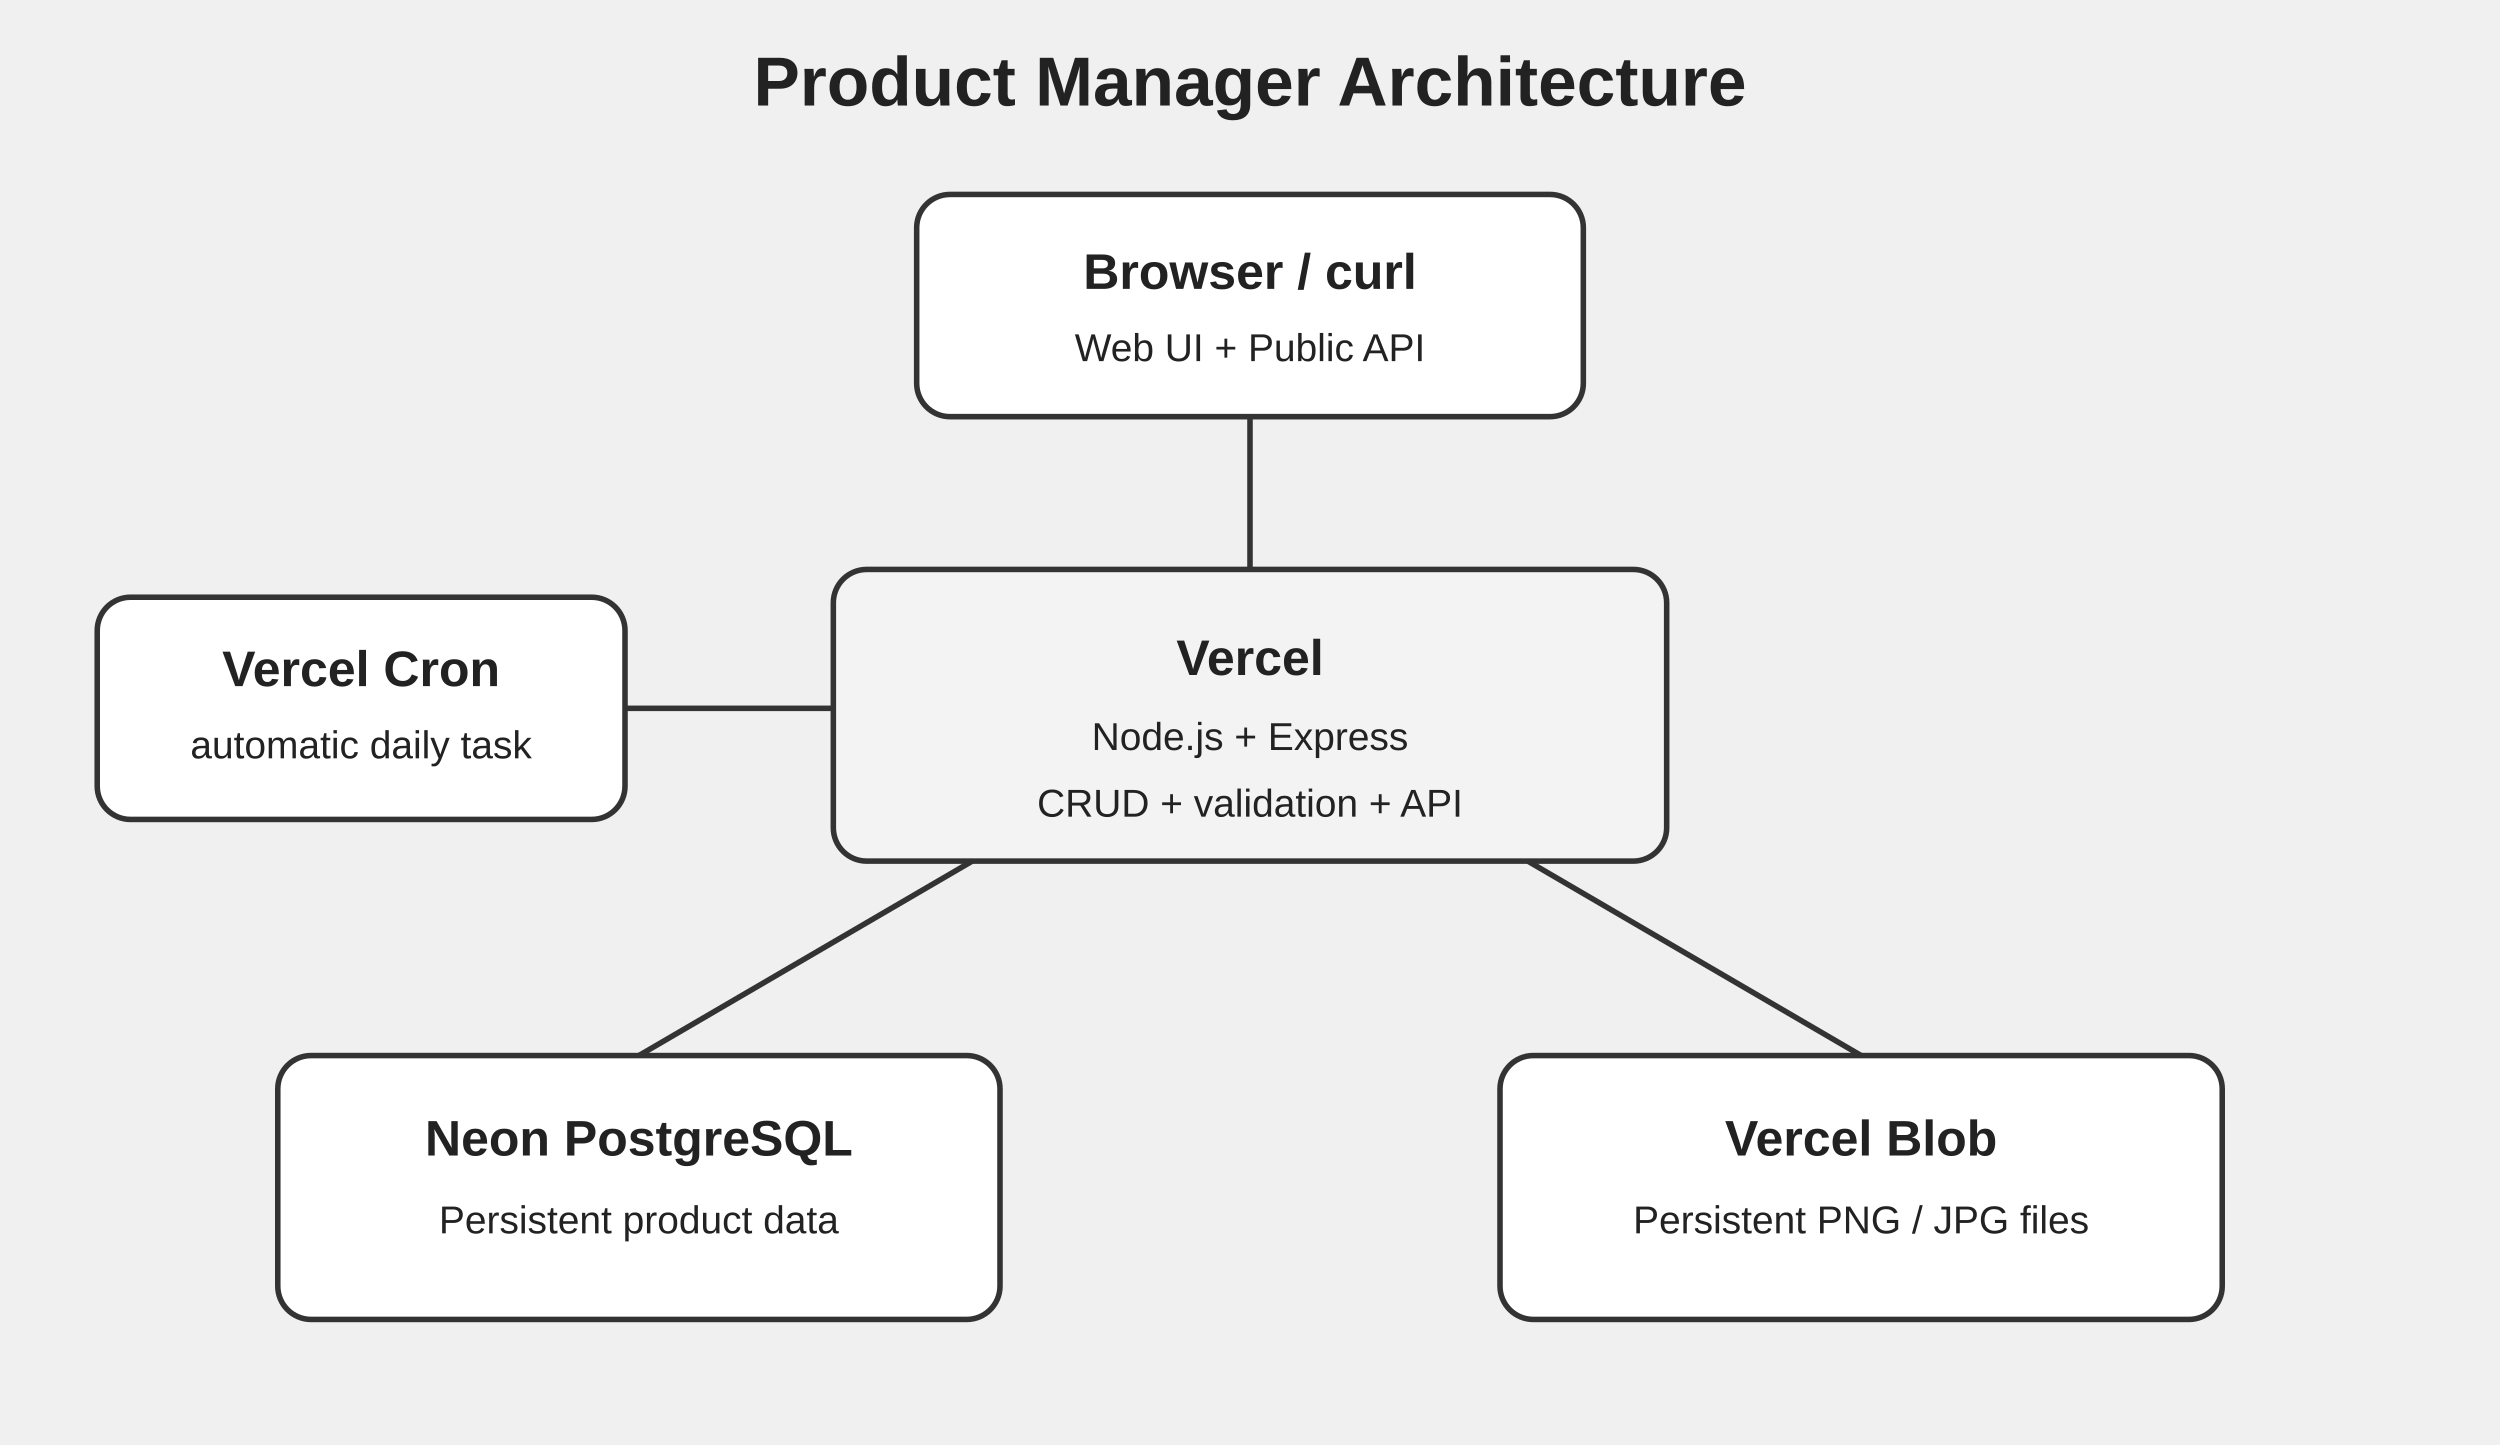
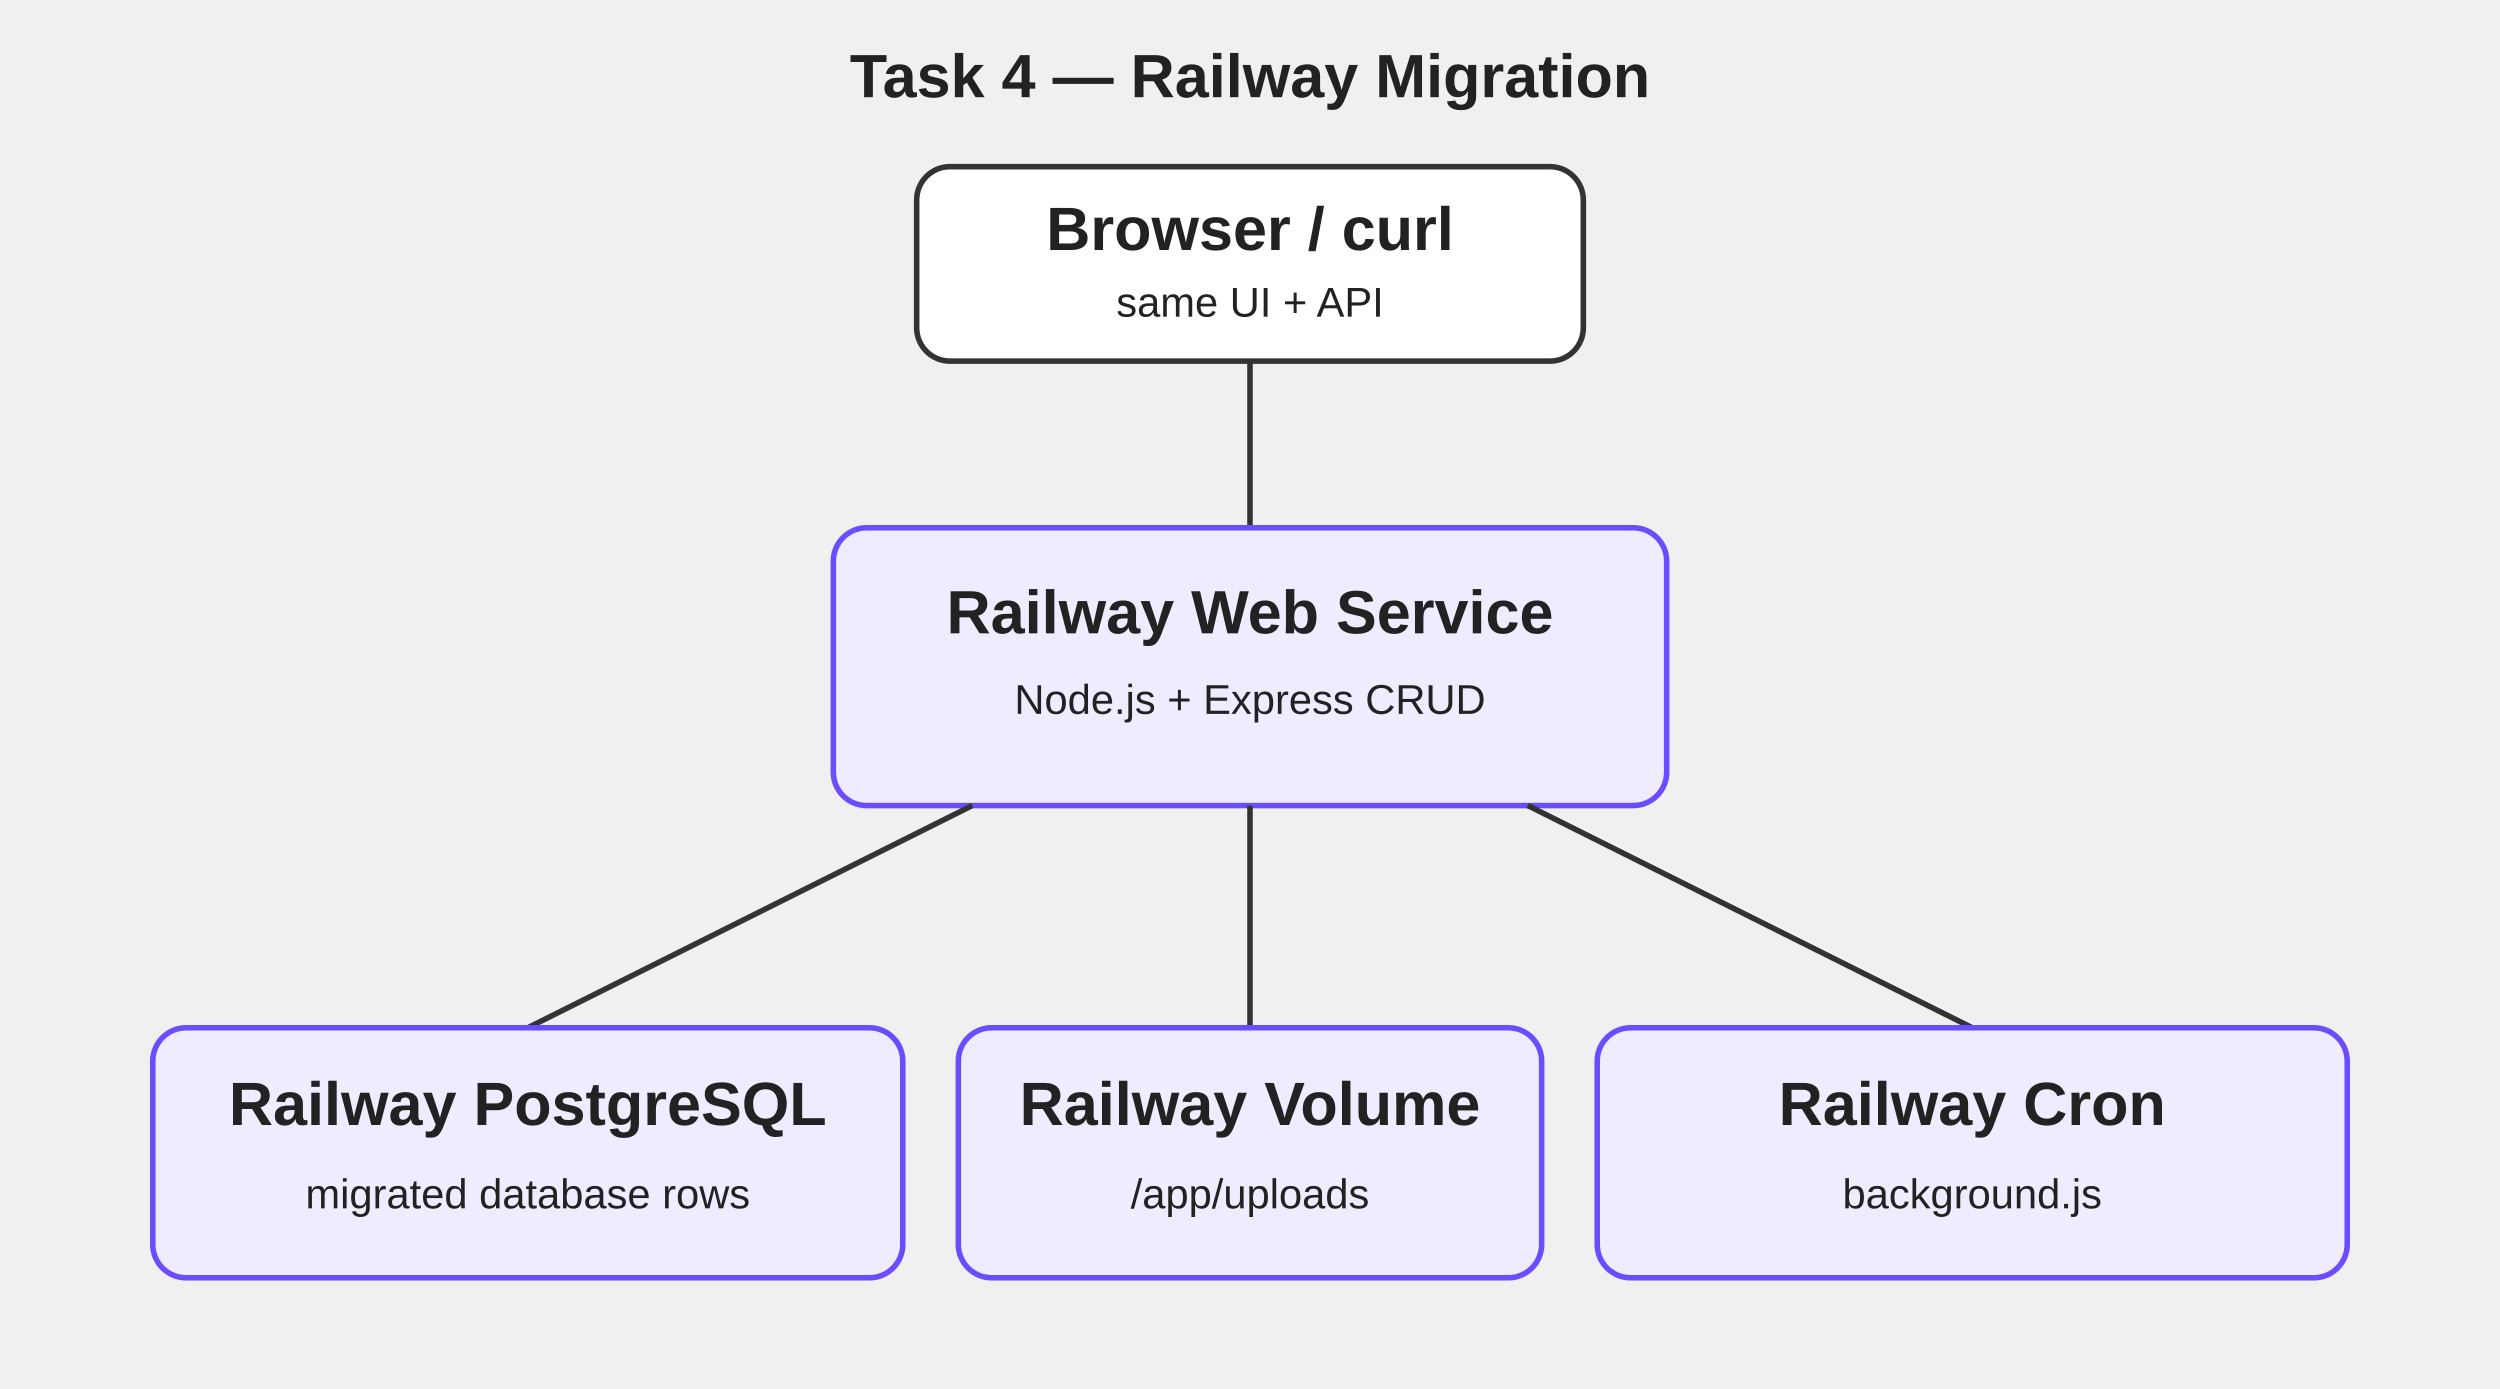
- <svg xmlns="http://www.w3.org/2000/svg" width="900" height="520" viewBox="0 0 900 520">
-   <style>
- text{font-family:Arial,sans-serif;fill:#222}.title{font-size:25px;font-weight:bold}
- .box{fill:white;stroke:#333;stroke-width:2;rx:12}.main{fill:#f3f3f3}
- .label{font-size:18px;font-weight:bold}.small{font-size:14px}.line{stroke:#333;stroke-width:2}
- </style>
-   <text x="450" y="38" text-anchor="middle" class="title">Product Manager Architecture</text>
-   <rect x="330" y="70" width="240" height="80" class="box" />
-   <text x="450" y="104" text-anchor="middle" class="label">Browser / curl</text>
-   <text x="450" y="130" text-anchor="middle" class="small">Web UI + Public API</text>
-   <line x1="450" y1="150" x2="450" y2="205" class="line" />
-   <rect x="300" y="205" width="300" height="105" class="box main" />
-   <text x="450" y="243" text-anchor="middle" class="label">Vercel</text>
-   <text x="450" y="270" text-anchor="middle" class="small">Node.js + Express</text>
-   <text x="450" y="294" text-anchor="middle" class="small">CRUD + validation + API</text>
-   <line x1="350" y1="310" x2="230" y2="380" class="line" />
-   <line x1="550" y1="310" x2="670" y2="380" class="line" />
-   <rect x="100" y="380" width="260" height="95" class="box" />
-   <text x="230" y="416" text-anchor="middle" class="label">Neon PostgreSQL</text>
-   <text x="230" y="444" text-anchor="middle" class="small">Persistent product data</text>
-   <rect x="540" y="380" width="260" height="95" class="box" />
-   <text x="670" y="416" text-anchor="middle" class="label">Vercel Blob</text>
-   <text x="670" y="444" text-anchor="middle" class="small">Persistent PNG / JPG files</text>
-   <rect x="35" y="215" width="190" height="80" class="box" />
-   <text x="130" y="247" text-anchor="middle" class="label">Vercel Cron</text>
-   <text x="130" y="273" text-anchor="middle" class="small">automatic daily task</text>
-   <line x1="225" y1="255" x2="300" y2="255" class="line" />
+ <svg xmlns="http://www.w3.org/2000/svg" width="900" height="500" viewBox="0 0 900 500">
+   <style>text{font-family:Arial;fill:#222}.b{fill:#fff;stroke:#333;stroke-width:2}.r{fill:#f0ecff;stroke:#6c4cff;stroke-width:2}.t{font-size:22px;font-weight:bold}.s{font-size:15px}.l{stroke:#333;stroke-width:2}</style>
+   <text x="450" y="35" text-anchor="middle" class="t">Task 4 — Railway Migration</text>
+   <rect x="330" y="60" width="240" height="70" rx="12" class="b" />
+   <text x="450" y="90" text-anchor="middle" class="t">Browser / curl</text>
+   <text x="450" y="114" text-anchor="middle" class="s">same UI + API</text>
+   <line x1="450" y1="130" x2="450" y2="190" class="l" />
+   <rect x="300" y="190" width="300" height="100" rx="12" class="r" />
+   <text x="450" y="228" text-anchor="middle" class="t">Railway Web Service</text>
+   <text x="450" y="257" text-anchor="middle" class="s">Node.js + Express CRUD</text>
+   <line x1="350" y1="290" x2="190" y2="370" class="l" />
+   <line x1="450" y1="290" x2="450" y2="370" class="l" />
+   <line x1="550" y1="290" x2="710" y2="370" class="l" />
+   <rect x="55" y="370" width="270" height="90" rx="12" class="r" />
+   <text x="190" y="405" text-anchor="middle" class="t">Railway PostgreSQL</text>
+   <text x="190" y="435" text-anchor="middle" class="s">migrated database rows</text>
+   <rect x="345" y="370" width="210" height="90" rx="12" class="r" />
+   <text x="450" y="405" text-anchor="middle" class="t">Railway Volume</text>
+   <text x="450" y="435" text-anchor="middle" class="s">/app/uploads</text>
+   <rect x="575" y="370" width="270" height="90" rx="12" class="r" />
+   <text x="710" y="405" text-anchor="middle" class="t">Railway Cron</text>
+   <text x="710" y="435" text-anchor="middle" class="s">background.js</text>
</svg>
